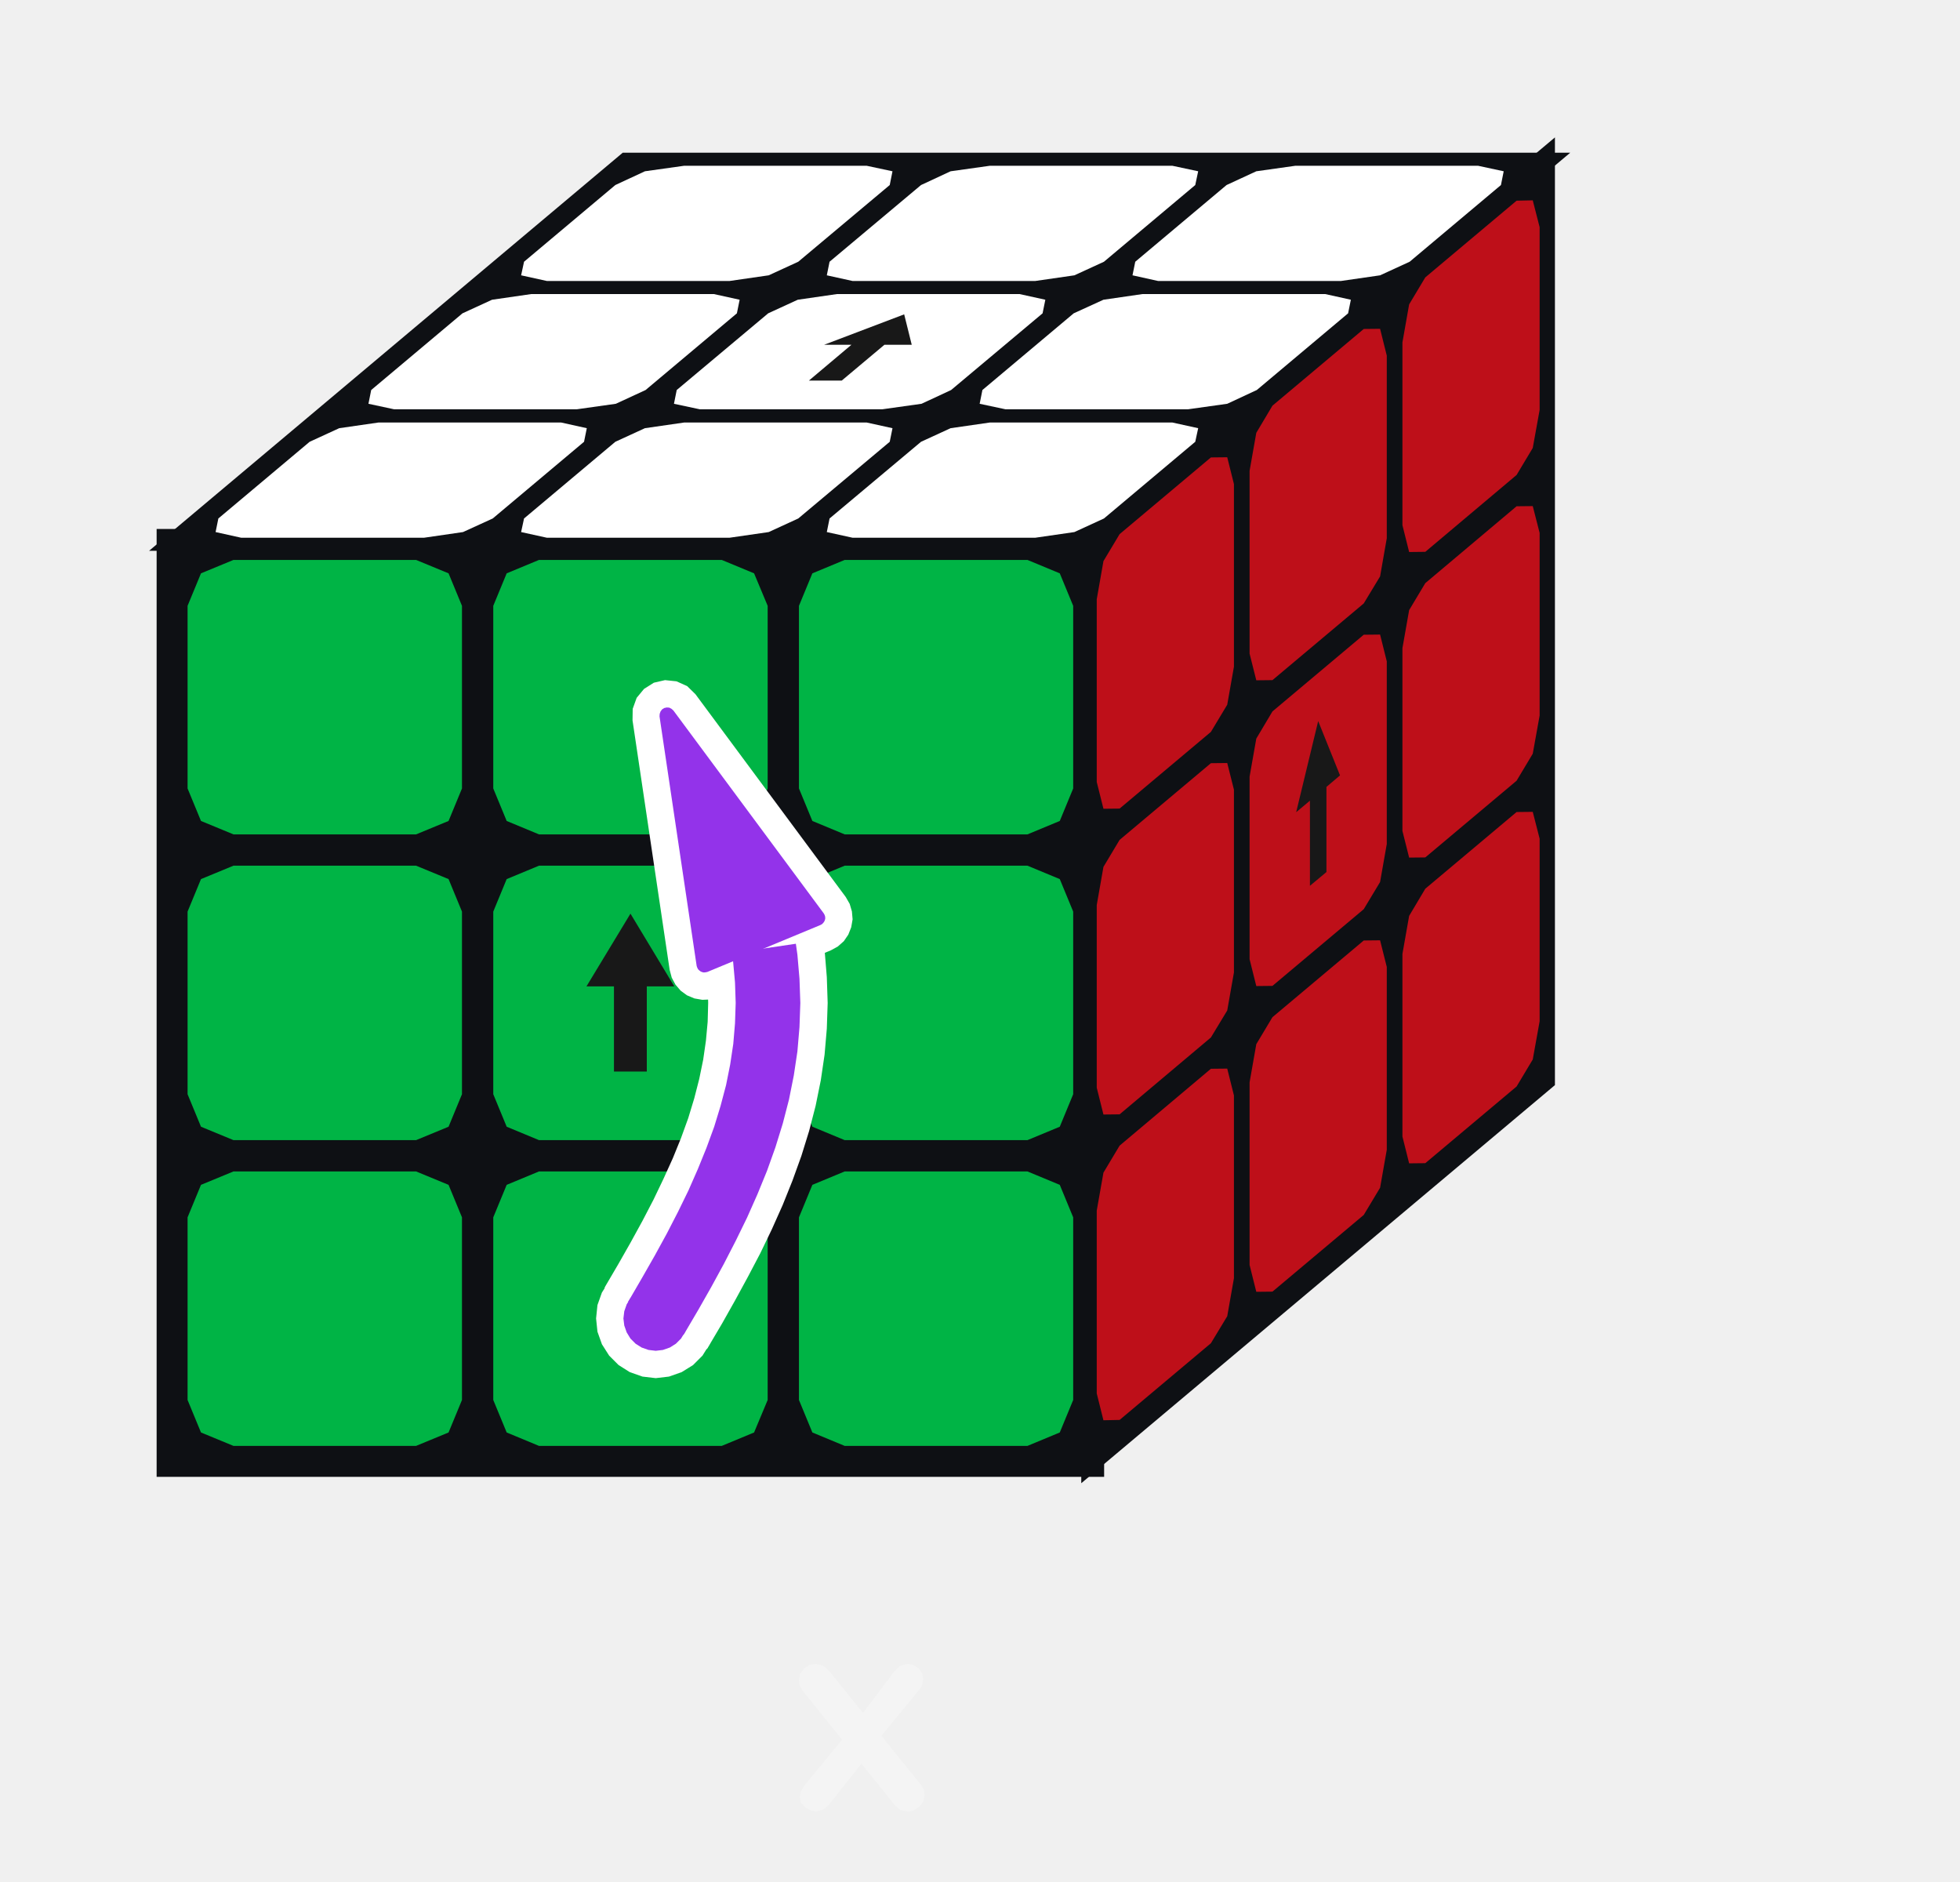
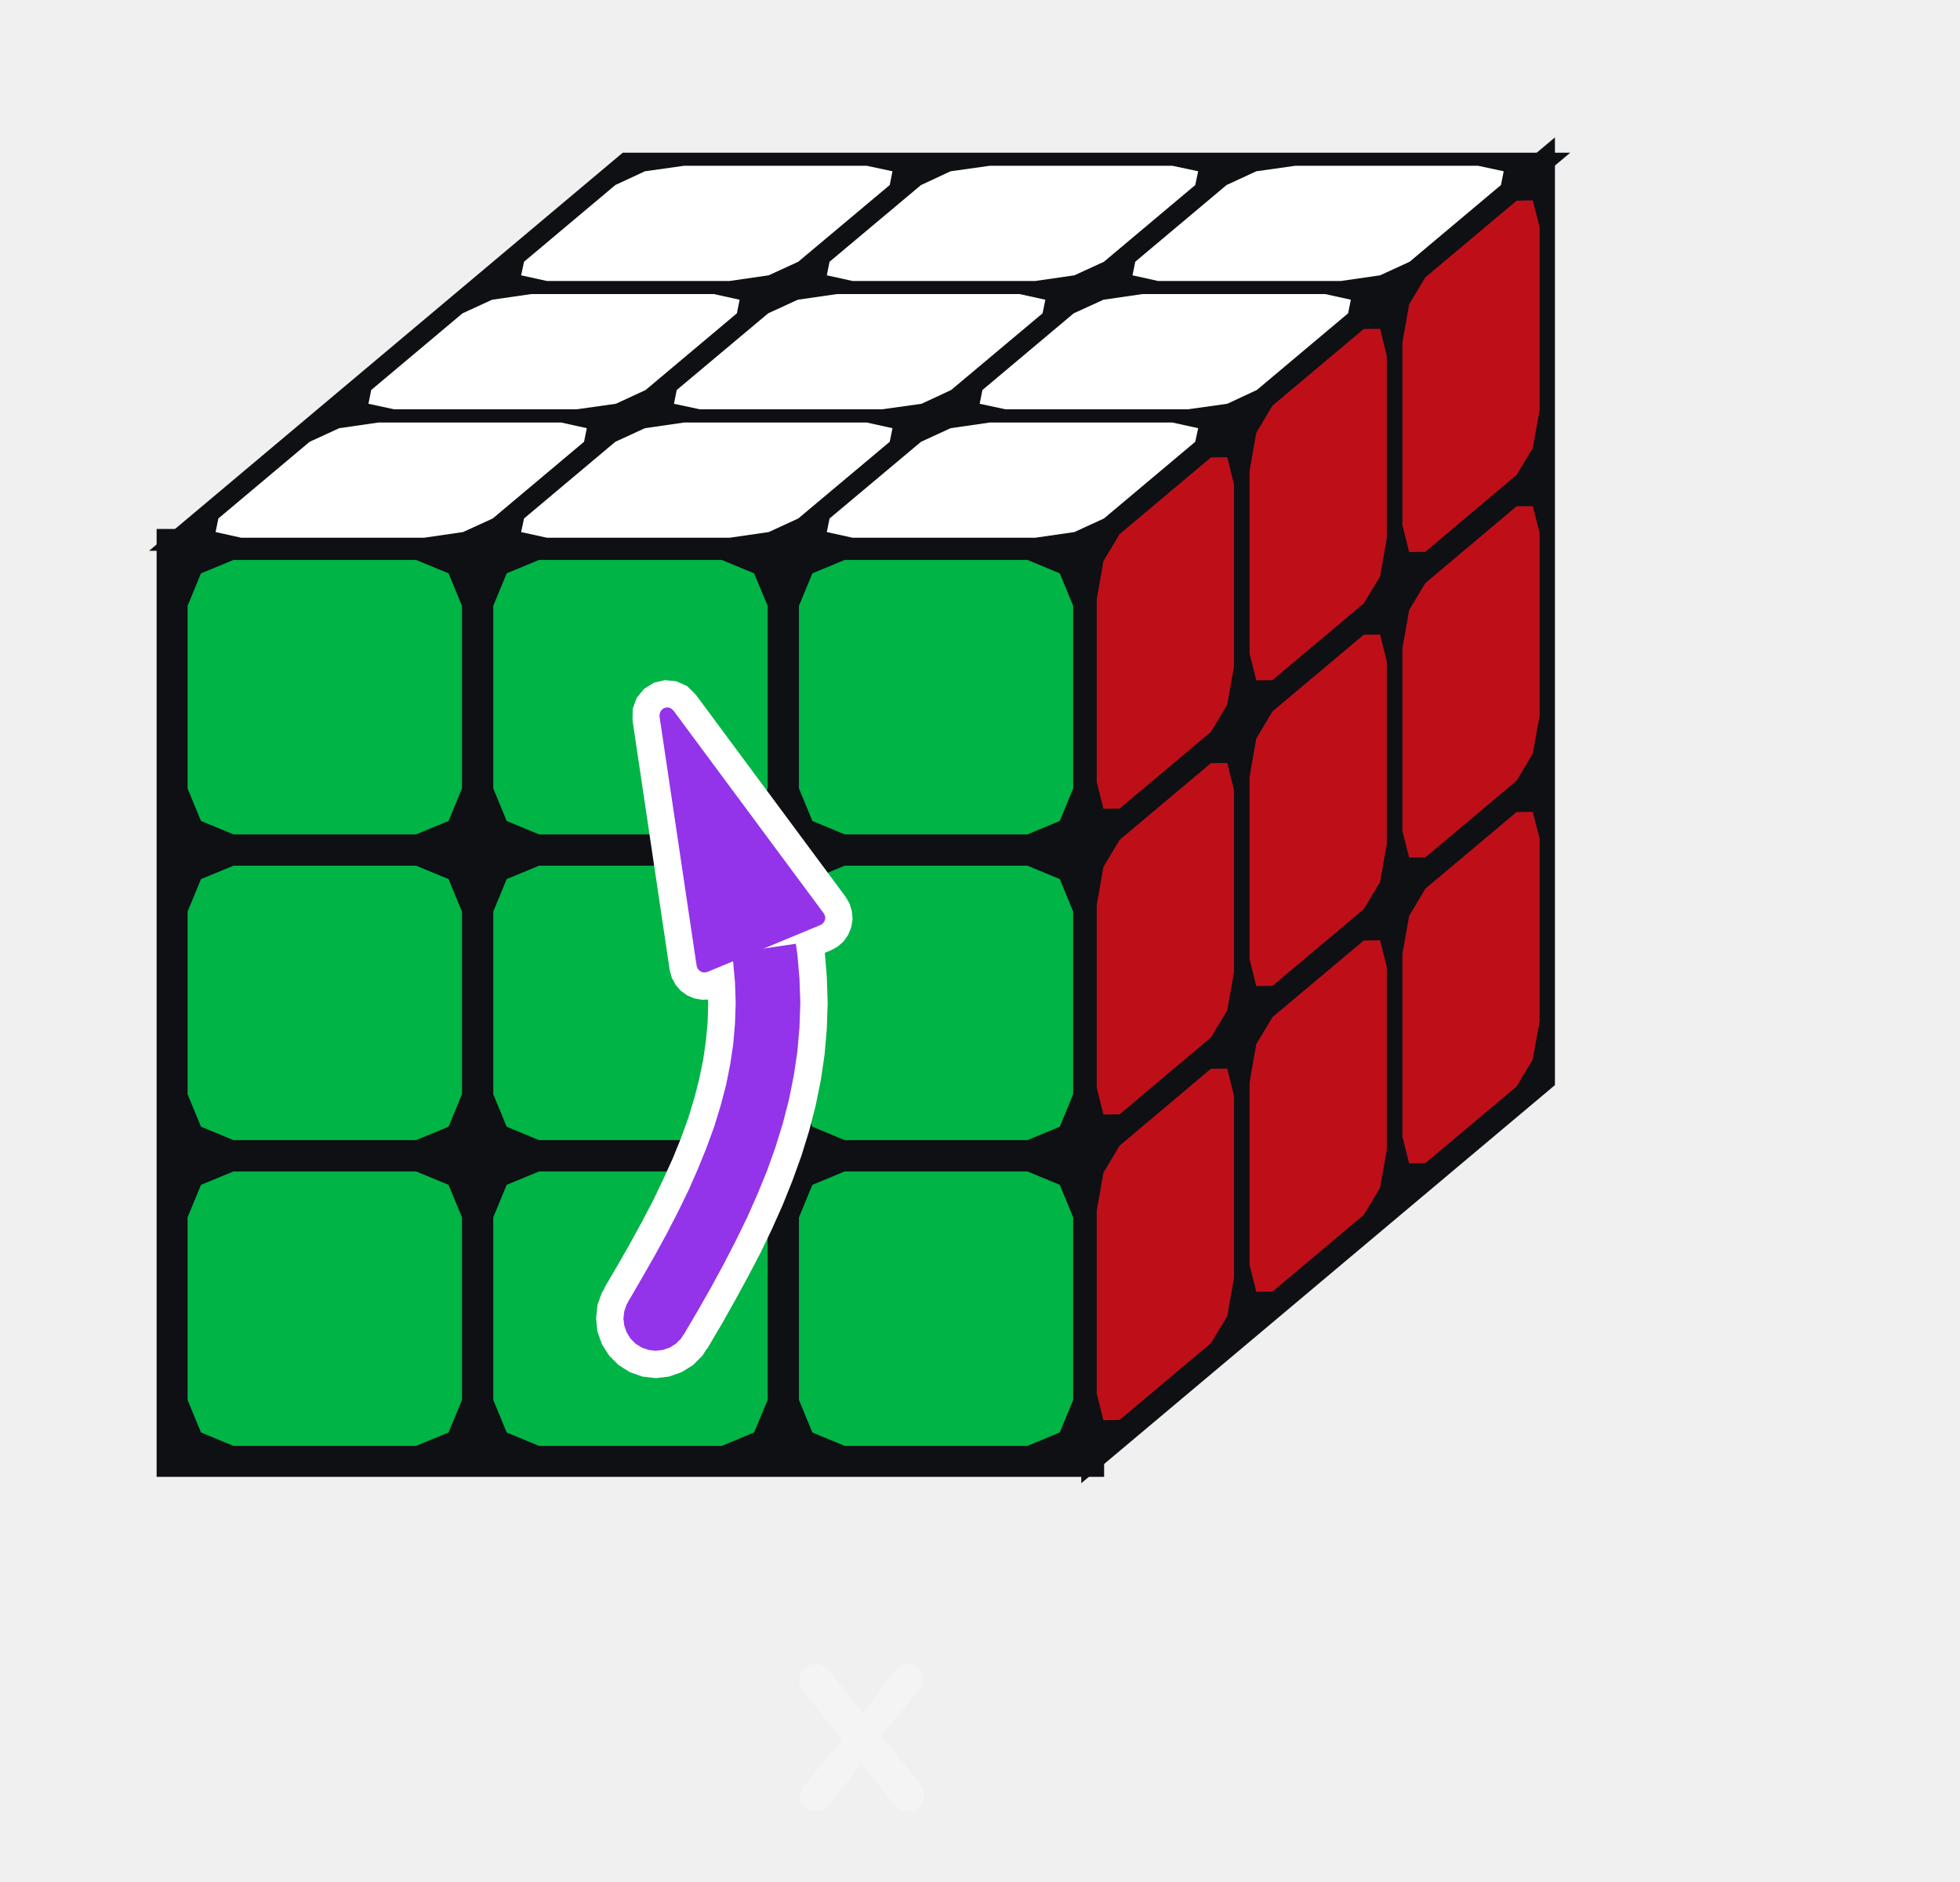
<svg xmlns="http://www.w3.org/2000/svg" viewBox="0 0 114.00 109.20" width="100" height="96">
  <polygon points="9.11,85.76 64.22,85.76 64.22,30.64 9.11,30.64" fill="#0e1014" />
  <polygon points="8.67,31.91 63.78,31.91 91.33,8.76 36.22,8.76" fill="#0e1014" />
  <polygon points="62.89,86.13 90.44,62.98 90.44,7.87 62.89,31.02" fill="#0e1014" />
  <polygon points="51.75,10.64 51.91,9.84 50.41,9.52 39.79,9.52 37.51,9.84 35.79,10.64 30.48,15.10 30.31,15.89 31.81,16.22 42.43,16.22 44.71,15.89 46.43,15.10" fill="#ffffff" />
  <polygon points="69.52,10.64 69.69,9.84 68.19,9.52 57.57,9.52 55.29,9.84 53.57,10.64 48.25,15.10 48.09,15.89 49.59,16.22 60.21,16.22 62.49,15.89 64.21,15.10" fill="#ffffff" />
  <polygon points="87.30,10.64 87.46,9.84 85.97,9.52 75.34,9.52 73.07,9.84 71.34,10.64 66.03,15.10 65.87,15.89 67.36,16.22 77.99,16.22 80.27,15.89 81.99,15.10" fill="#ffffff" />
  <polygon points="42.86,18.10 43.02,17.31 41.52,16.98 30.90,16.98 28.62,17.31 26.90,18.10 21.59,22.56 21.43,23.36 22.92,23.68 33.55,23.68 35.82,23.36 37.55,22.56" fill="#ffffff" />
  <polygon points="60.64,18.10 60.80,17.31 59.30,16.98 48.68,16.98 46.40,17.31 44.68,18.10 39.36,22.56 39.20,23.36 40.70,23.68 51.32,23.68 53.60,23.36 55.32,22.56" fill="#ffffff" />
  <polygon points="78.41,18.10 78.57,17.31 77.08,16.98 66.45,16.98 64.18,17.31 62.45,18.10 57.14,22.56 56.98,23.36 58.48,23.68 69.10,23.68 71.38,23.36 73.10,22.56" fill="#ffffff" />
  <polygon points="33.97,25.57 34.13,24.78 32.64,24.45 22.01,24.45 19.73,24.78 18.01,25.57 12.70,30.03 12.54,30.82 14.03,31.15 24.66,31.15 26.93,30.82 28.66,30.03" fill="#ffffff" />
  <polygon points="51.75,25.57 51.91,24.78 50.41,24.45 39.79,24.45 37.51,24.78 35.79,25.57 30.48,30.03 30.31,30.82 31.81,31.15 42.43,31.15 44.71,30.82 46.43,30.03" fill="#ffffff" />
  <polygon points="69.52,25.57 69.69,24.78 68.19,24.45 57.57,24.45 55.29,24.78 53.57,25.57 48.25,30.03 48.09,30.82 49.59,31.15 60.21,31.15 62.49,30.82 64.21,30.03" fill="#ffffff" />
  <polygon points="71.77,28.03 71.38,26.47 70.43,26.48 65.12,30.94 64.18,32.51 63.79,34.73 63.79,45.35 64.18,46.91 65.12,46.90 70.43,42.44 71.38,40.86 71.77,38.65" fill="#be0f19" />
  <polygon points="80.66,20.56 80.27,19.00 79.32,19.01 74.01,23.47 73.07,25.05 72.68,27.26 72.68,37.89 73.07,39.44 74.01,39.43 79.32,34.97 80.27,33.40 80.66,31.18" fill="#be0f19" />
  <polygon points="89.55,13.09 89.15,11.53 88.21,11.55 82.90,16.01 81.96,17.58 81.57,19.79 81.57,30.42 81.96,31.98 82.90,31.97 88.21,27.50 89.15,25.93 89.55,23.72" fill="#be0f19" />
  <polygon points="71.77,45.80 71.38,44.25 70.43,44.26 65.12,48.72 64.18,50.29 63.79,52.51 63.79,63.13 64.18,64.69 65.12,64.68 70.43,60.21 71.38,58.64 71.77,56.43" fill="#be0f19" />
  <polygon points="80.66,38.34 80.27,36.78 79.32,36.79 74.01,41.25 73.07,42.83 72.68,45.04 72.68,55.66 73.07,57.22 74.01,57.21 79.32,52.75 80.27,51.17 80.66,48.96" fill="#be0f19" />
  <polygon points="89.55,30.87 89.15,29.31 88.21,29.32 82.90,33.79 81.96,35.36 81.57,37.57 81.57,48.20 81.96,49.75 82.90,49.74 88.21,45.28 89.15,43.71 89.55,41.49" fill="#be0f19" />
  <polygon points="71.77,63.58 71.38,62.02 70.43,62.03 65.12,66.50 64.18,68.07 63.79,70.28 63.79,80.91 64.18,82.47 65.12,82.45 70.43,77.99 71.38,76.42 71.77,74.21" fill="#be0f19" />
  <polygon points="80.66,56.11 80.27,54.56 79.32,54.57 74.01,59.03 73.07,60.60 72.68,62.82 72.68,73.44 73.07,75.00 74.01,74.99 79.32,70.53 80.27,68.95 80.66,66.74" fill="#be0f19" />
  <polygon points="89.55,48.65 89.15,47.09 88.21,47.10 82.90,51.56 81.96,53.14 81.57,55.35 81.57,65.97 81.96,67.53 82.90,67.52 88.21,63.06 89.15,61.49 89.55,59.27" fill="#be0f19" />
  <polygon points="26.87,35.11 26.09,33.22 24.20,32.44 13.58,32.44 11.69,33.22 10.91,35.11 10.91,45.73 11.69,47.62 13.58,48.40 24.20,48.40 26.09,47.62 26.87,45.73" fill="#00b445" />
  <polygon points="44.65,35.11 43.86,33.22 41.98,32.44 31.35,32.44 29.47,33.22 28.69,35.11 28.69,45.73 29.47,47.62 31.35,48.40 41.98,48.40 43.86,47.62 44.65,45.73" fill="#00b445" />
  <polygon points="62.42,35.11 61.64,33.22 59.76,32.44 49.13,32.44 47.25,33.22 46.47,35.11 46.47,45.73 47.25,47.62 49.13,48.40 59.76,48.40 61.64,47.62 62.42,45.73" fill="#00b445" />
  <polygon points="26.87,52.89 26.09,51.00 24.20,50.22 13.58,50.22 11.69,51.00 10.91,52.89 10.91,63.51 11.69,65.40 13.58,66.18 24.20,66.18 26.09,65.40 26.87,63.51" fill="#00b445" />
  <polygon points="44.65,52.89 43.86,51.00 41.98,50.22 31.35,50.22 29.47,51.00 28.69,52.89 28.69,63.51 29.47,65.40 31.35,66.18 41.98,66.18 43.86,65.40 44.65,63.51" fill="#00b445" />
  <polygon points="62.42,52.89 61.64,51.00 59.76,50.22 49.13,50.22 47.25,51.00 46.47,52.89 46.47,63.51 47.25,65.40 49.13,66.18 59.76,66.18 61.64,65.40 62.42,63.51" fill="#00b445" />
  <polygon points="26.87,70.67 26.09,68.78 24.20,68.00 13.58,68.00 11.69,68.78 10.91,70.67 10.91,81.29 11.69,83.18 13.58,83.96 24.20,83.96 26.09,83.18 26.87,81.29" fill="#00b445" />
  <polygon points="44.65,70.67 43.86,68.78 41.98,68.00 31.35,68.00 29.47,68.78 28.69,70.67 28.69,81.29 29.47,83.18 31.35,83.96 41.98,83.96 43.86,83.18 44.65,81.29" fill="#00b445" />
  <polygon points="62.42,70.67 61.64,68.78 59.76,68.00 49.13,68.00 47.25,68.78 46.47,70.67 46.47,81.29 47.25,83.18 49.13,83.96 59.76,83.96 61.64,83.18 62.42,81.29" fill="#00b445" />
  <polygon points="35.16,74.77 35.23,74.64 35.98,73.36 36.69,72.11 37.37,70.87 38.01,69.64 38.59,68.43 39.13,67.24 39.61,66.06 40.03,64.90 40.38,63.75 40.67,62.62 40.90,61.50 41.06,60.39 41.16,59.30 41.19,58.20 41.16,57.10 41.06,55.97 40.99,55.54 47.87,54.53 47.97,55.23 48.09,56.70 48.14,58.20 48.09,59.70 47.96,61.21 47.74,62.70 47.44,64.18 47.06,65.65 46.61,67.10 46.09,68.54 45.52,69.96 44.89,71.37 44.22,72.76 43.50,74.13 42.76,75.49 42.00,76.84 41.22,78.16 41.12,78.33" fill="#ffffff" />
  <polygon points="41.61,76.55 41.53,75.77 41.27,75.04 40.86,74.38 40.31,73.83 39.65,73.42 38.91,73.16 38.14,73.07 37.37,73.16 36.63,73.42 35.98,73.83 35.43,74.38 35.01,75.04 34.75,75.77 34.67,76.55 34.75,77.32 35.01,78.05 35.43,78.71 35.98,79.26 36.63,79.67 37.37,79.93 38.14,80.02 38.91,79.93 39.65,79.67 40.31,79.26 40.86,78.71 41.27,78.05 41.53,77.32" fill="#ffffff" />
  <polygon points="41.75,57.87 41.31,58.00 40.85,58.02 40.39,57.94 39.96,57.76 39.59,57.49 39.29,57.14 39.07,56.73 38.95,56.28 36.79,41.77 36.80,41.10 37.03,40.46 37.46,39.94 38.03,39.58 38.68,39.43 39.35,39.50 39.97,39.78 40.45,40.25 49.19,52.04 49.42,52.44 49.55,52.88 49.59,53.34 49.51,53.80 49.34,54.23 49.08,54.61 48.73,54.92 48.33,55.14" fill="#ffffff" />
  <polygon points="36.53,75.58 36.61,75.45 37.36,74.16 38.09,72.88 38.78,71.62 39.43,70.36 40.04,69.11 40.59,67.86 41.09,66.63 41.54,65.40 41.91,64.19 42.23,62.98 42.47,61.78 42.65,60.58 42.75,59.39 42.79,58.20 42.75,57.01 42.64,55.80 42.57,55.31 46.29,54.76 46.38,55.40 46.50,56.79 46.55,58.20 46.50,59.61 46.38,61.02 46.17,62.42 45.89,63.82 45.53,65.21 45.10,66.60 44.61,67.97 44.05,69.34 43.45,70.69 42.79,72.04 42.10,73.38 41.37,74.72 40.62,76.04 39.85,77.35 39.75,77.51" fill="#9333ea" />
  <polygon points="40.02,76.55 39.97,76.13 39.83,75.73 39.61,75.37 39.31,75.08 38.96,74.85 38.56,74.71 38.14,74.67 37.72,74.71 37.32,74.85 36.97,75.08 36.67,75.37 36.45,75.73 36.31,76.13 36.26,76.55 36.31,76.96 36.45,77.36 36.67,77.72 36.97,78.02 37.32,78.24 37.72,78.38 38.14,78.43 38.56,78.38 38.96,78.24 39.31,78.02 39.61,77.72 39.83,77.36 39.97,76.96" fill="#9333ea" />
  <polygon points="41.14,56.40 41.04,56.42 40.94,56.43 40.84,56.41 40.75,56.37 40.67,56.31 40.60,56.24 40.55,56.14 40.52,56.05 38.36,41.54 38.37,41.39 38.42,41.25 38.51,41.13 38.64,41.05 38.78,41.02 38.93,41.03 39.06,41.10 39.17,41.20 47.91,52.99 47.96,53.08 47.99,53.17 48.00,53.28 47.98,53.38 47.94,53.47 47.88,53.55 47.81,53.62 47.72,53.67" fill="#9333ea" />
  <polygon points="47.44,96.64 47.87,96.74 48.22,97.04 53.57,103.68 53.73,103.95 53.78,104.26 53.70,104.63 53.47,104.94 53.15,105.16 52.80,105.23 52.37,105.13 52.02,104.82 46.67,98.18 46.51,97.90 46.46,97.60 46.54,97.22 46.76,96.91 47.08,96.70" fill="#f4f4f4" />
  <polygon points="47.46,105.22 47.14,105.15 46.82,104.97 46.59,104.70 46.51,104.37 46.58,104.06 46.75,103.76 49.20,100.77 50.16,102.37 48.22,104.82 47.88,105.11" fill="#f4f4f4" />
  <polygon points="52.78,96.64 53.14,96.70 53.43,96.90 53.63,97.18 53.70,97.50 53.68,97.66 53.65,97.82 53.58,97.98 53.47,98.13 51.06,101.07 50.05,99.68 52.02,97.07 52.37,96.74" fill="#f4f4f4" />
-   <polygon points="52.59,18.16 47.93,19.93 49.52,19.93 47.05,22.01 48.96,22.01 51.44,19.93 53.03,19.93" fill="#181818" />
-   <polygon points="76.67,41.81 75.39,47.11 76.19,46.44 76.19,51.39 77.15,50.59 77.15,45.64 77.94,44.97" fill="#181818" />
-   <polygon points="36.67,53.01 34.11,57.24 35.71,57.24 35.71,62.19 37.62,62.19 37.62,57.24 39.22,57.24" fill="#181818" />
</svg>
